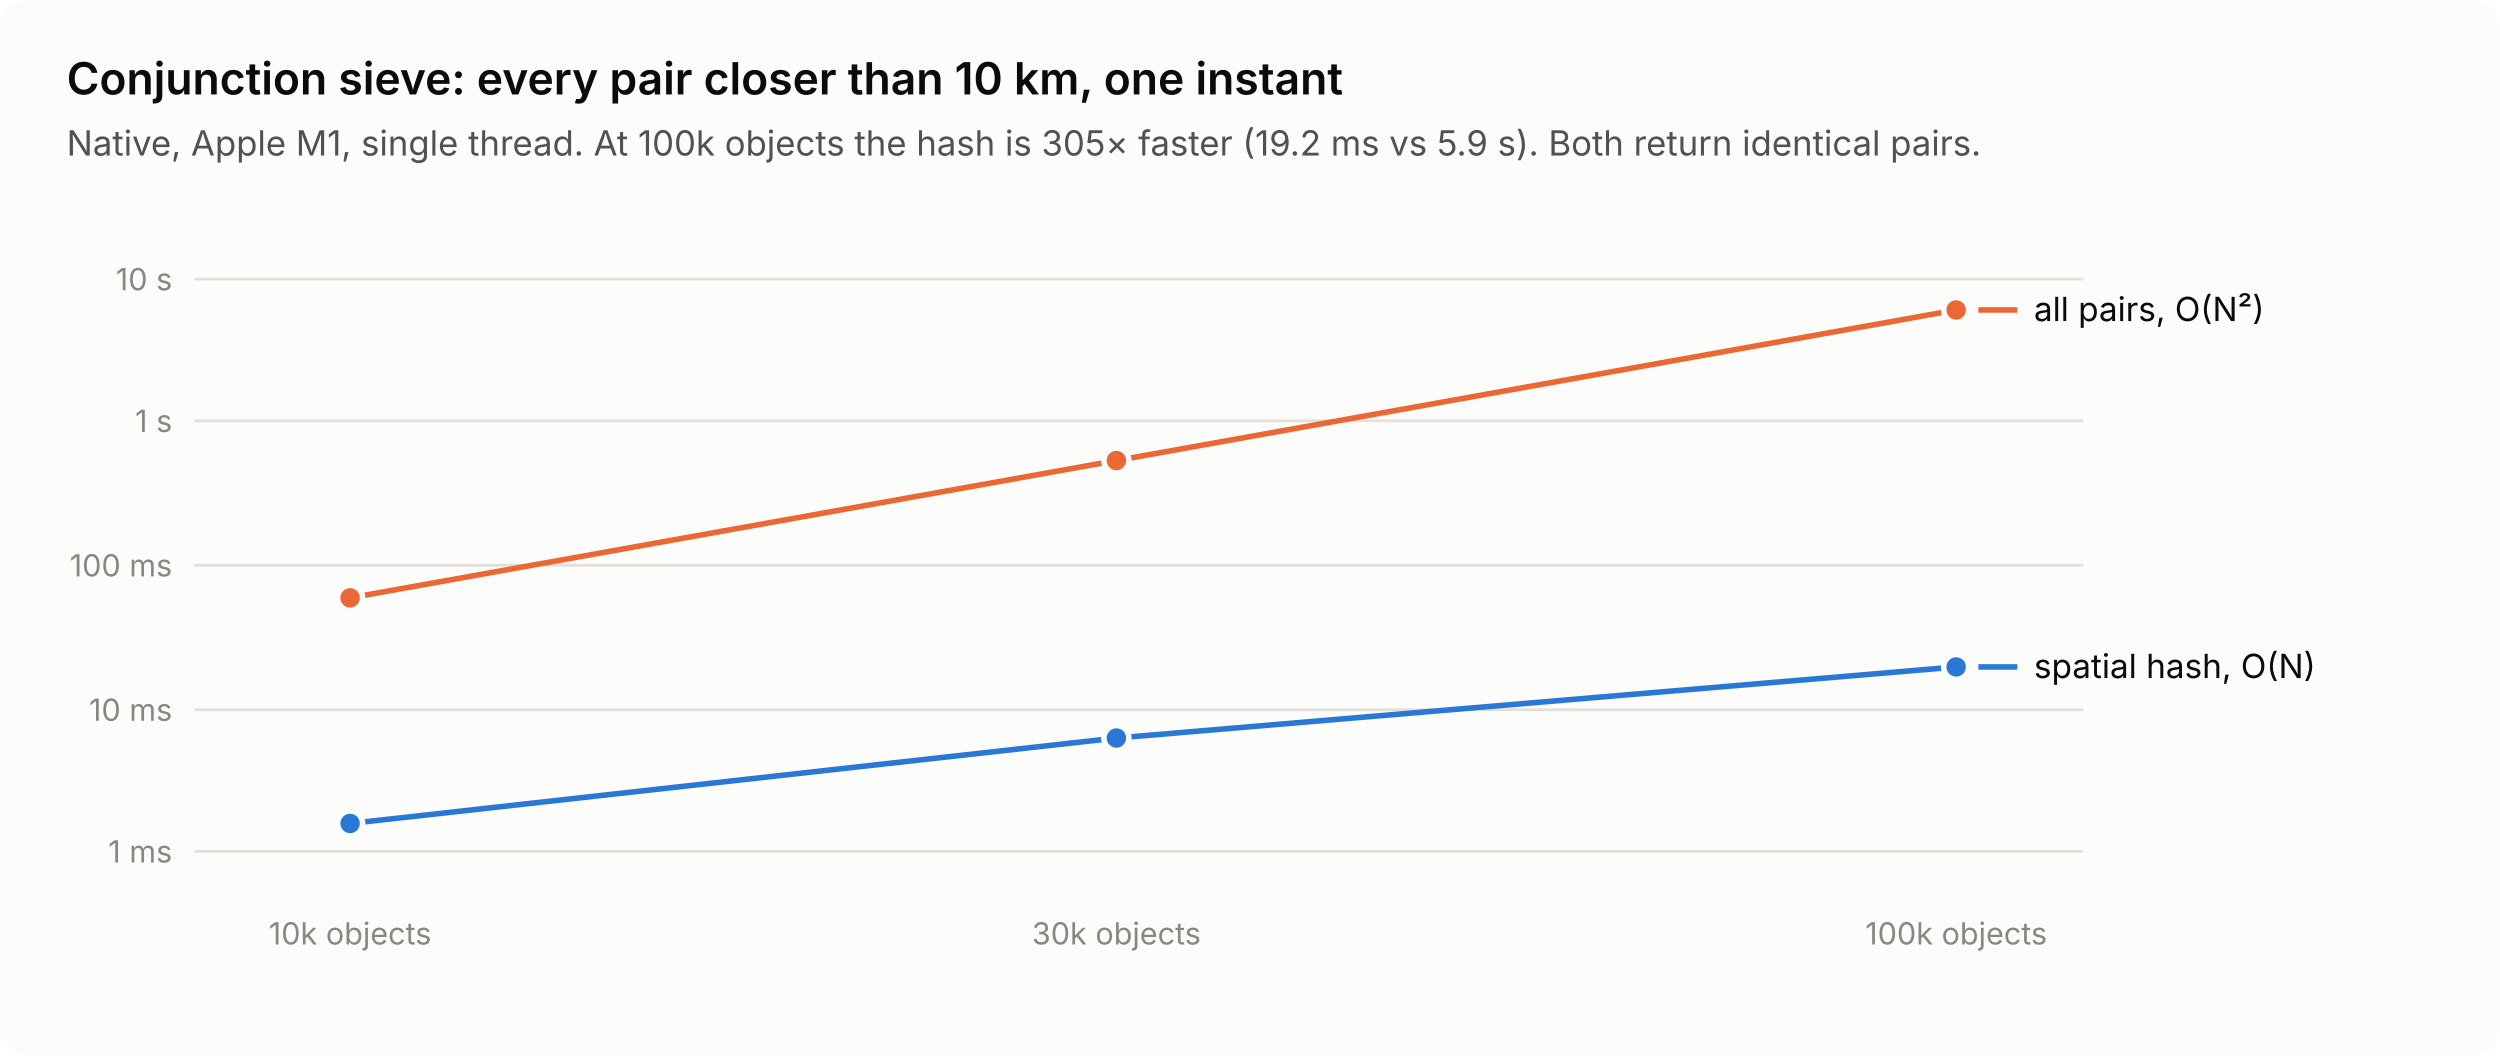
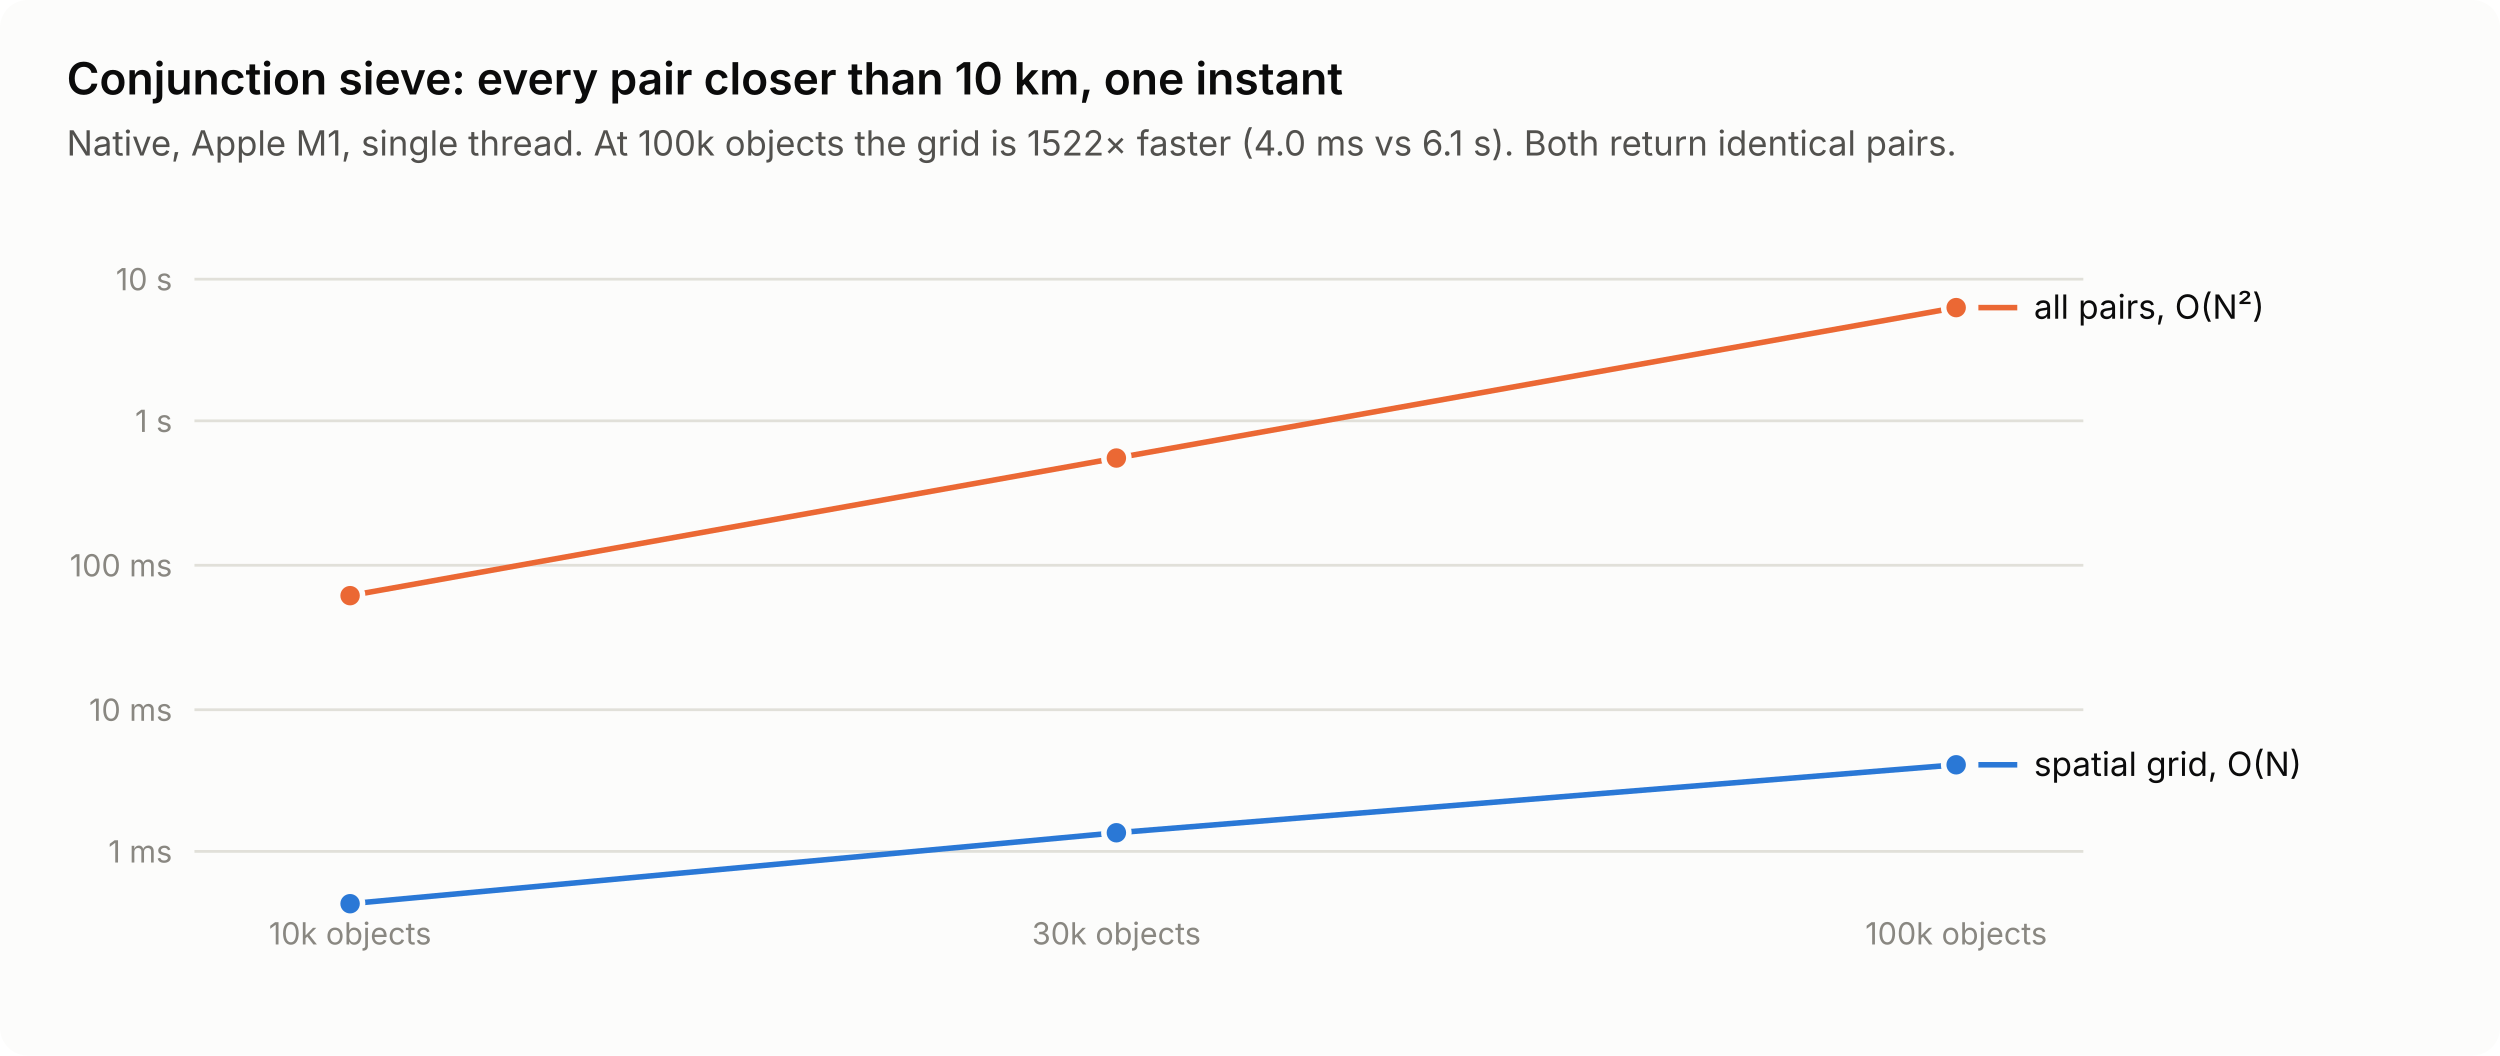
<svg xmlns="http://www.w3.org/2000/svg" width="900" height="380" viewBox="0 0 900 380" font-family="system-ui, -apple-system, 'Segoe UI', sans-serif">
  <rect width="900" height="380" rx="10" fill="#fcfcfb" />
  <text x="24" y="34" font-size="16" font-weight="600" fill="#0b0b0b">Conjunction sieve: every pair closer than 10 km, one instant</text>
-   <text x="24" y="56" font-size="12.5" fill="#52514e">Native, Apple M1, single thread. At 100k objects the hash is 305× faster (19.2 ms vs 5.9 s). Both return identical pairs.</text>
+   <text x="24" y="56" font-size="12.5" fill="#52514e">Native, Apple M1, single thread. At 100k objects the grid is 1522× faster (4.0 ms vs 6.1 s). Both return identical pairs.</text>
  <line x1="70" x2="750" y1="306.5" y2="306.5" stroke="#e1e0d9" />
  <text x="62" y="310.5" text-anchor="end" font-size="11" fill="#898781">1 ms</text>
  <line x1="70" x2="750" y1="255.5" y2="255.5" stroke="#e1e0d9" />
  <text x="62" y="259.5" text-anchor="end" font-size="11" fill="#898781">10 ms</text>
  <line x1="70" x2="750" y1="203.5" y2="203.5" stroke="#e1e0d9" />
  <text x="62" y="207.5" text-anchor="end" font-size="11" fill="#898781">100 ms</text>
  <line x1="70" x2="750" y1="151.5" y2="151.5" stroke="#e1e0d9" />
  <text x="62" y="155.5" text-anchor="end" font-size="11" fill="#898781">1 s</text>
  <line x1="70" x2="750" y1="100.5" y2="100.5" stroke="#e1e0d9" />
  <text x="62" y="104.5" text-anchor="end" font-size="11" fill="#898781">10 s</text>
-   <path d="M126.032,215.219L401.897,165.793L704.218,111.586" fill="none" stroke="#eb6834" stroke-width="2" stroke-linejoin="round" stroke-linecap="round" />
-   <circle cx="126.032" cy="215.219" r="4.5" fill="#eb6834" stroke="#fcfcfb" stroke-width="2" />
-   <circle cx="401.897" cy="165.793" r="4.5" fill="#eb6834" stroke="#fcfcfb" stroke-width="2" />
-   <circle cx="704.218" cy="111.586" r="4.5" fill="#eb6834" stroke="#fcfcfb" stroke-width="2" />
-   <line x1="712.218" x2="726.218" y1="111.586" y2="111.586" stroke="#eb6834" stroke-width="2" />
-   <text x="732.218" y="115.586" font-size="12" fill="#0b0b0b">all pairs, O(N²)</text>
-   <path d="M126.032,296.444L401.897,265.686L704.218,240.094" fill="none" stroke="#2a78d6" stroke-width="2" stroke-linejoin="round" stroke-linecap="round" />
-   <circle cx="126.032" cy="296.444" r="4.5" fill="#2a78d6" stroke="#fcfcfb" stroke-width="2" />
-   <circle cx="401.897" cy="265.686" r="4.5" fill="#2a78d6" stroke="#fcfcfb" stroke-width="2" />
-   <circle cx="704.218" cy="240.094" r="4.5" fill="#2a78d6" stroke="#fcfcfb" stroke-width="2" />
-   <line x1="712.218" x2="726.218" y1="240.094" y2="240.094" stroke="#2a78d6" stroke-width="2" />
-   <text x="732.218" y="244.094" font-size="12" fill="#0b0b0b">spatial hash, O(N)</text>
+   <path d="M126.032,214.436L401.897,164.895L704.218,110.739" fill="none" stroke="#eb6834" stroke-width="2" stroke-linejoin="round" stroke-linecap="round" />
+   <circle cx="126.032" cy="214.436" r="4.5" fill="#eb6834" stroke="#fcfcfb" stroke-width="2" />
+   <circle cx="401.897" cy="164.895" r="4.5" fill="#eb6834" stroke="#fcfcfb" stroke-width="2" />
+   <circle cx="704.218" cy="110.739" r="4.5" fill="#eb6834" stroke="#fcfcfb" stroke-width="2" />
+   <line x1="712.218" x2="726.218" y1="110.739" y2="110.739" stroke="#eb6834" stroke-width="2" />
+   <text x="732.218" y="114.739" font-size="12" fill="#0b0b0b">all pairs, O(N²)</text>
+   <path d="M126.032,325.335L401.897,299.792L704.218,275.324" fill="none" stroke="#2a78d6" stroke-width="2" stroke-linejoin="round" stroke-linecap="round" />
+   <circle cx="126.032" cy="325.335" r="4.5" fill="#2a78d6" stroke="#fcfcfb" stroke-width="2" />
+   <circle cx="401.897" cy="299.792" r="4.5" fill="#2a78d6" stroke="#fcfcfb" stroke-width="2" />
+   <circle cx="704.218" cy="275.324" r="4.5" fill="#2a78d6" stroke="#fcfcfb" stroke-width="2" />
+   <line x1="712.218" x2="726.218" y1="275.324" y2="275.324" stroke="#2a78d6" stroke-width="2" />
+   <text x="732.218" y="279.324" font-size="12" fill="#0b0b0b">spatial grid, O(N)</text>
  <text x="126.032" y="340" text-anchor="middle" font-size="11" fill="#898781">10k objects</text>
  <text x="401.897" y="340" text-anchor="middle" font-size="11" fill="#898781">30k objects</text>
  <text x="704.218" y="340" text-anchor="middle" font-size="11" fill="#898781">100k objects</text>
</svg>
